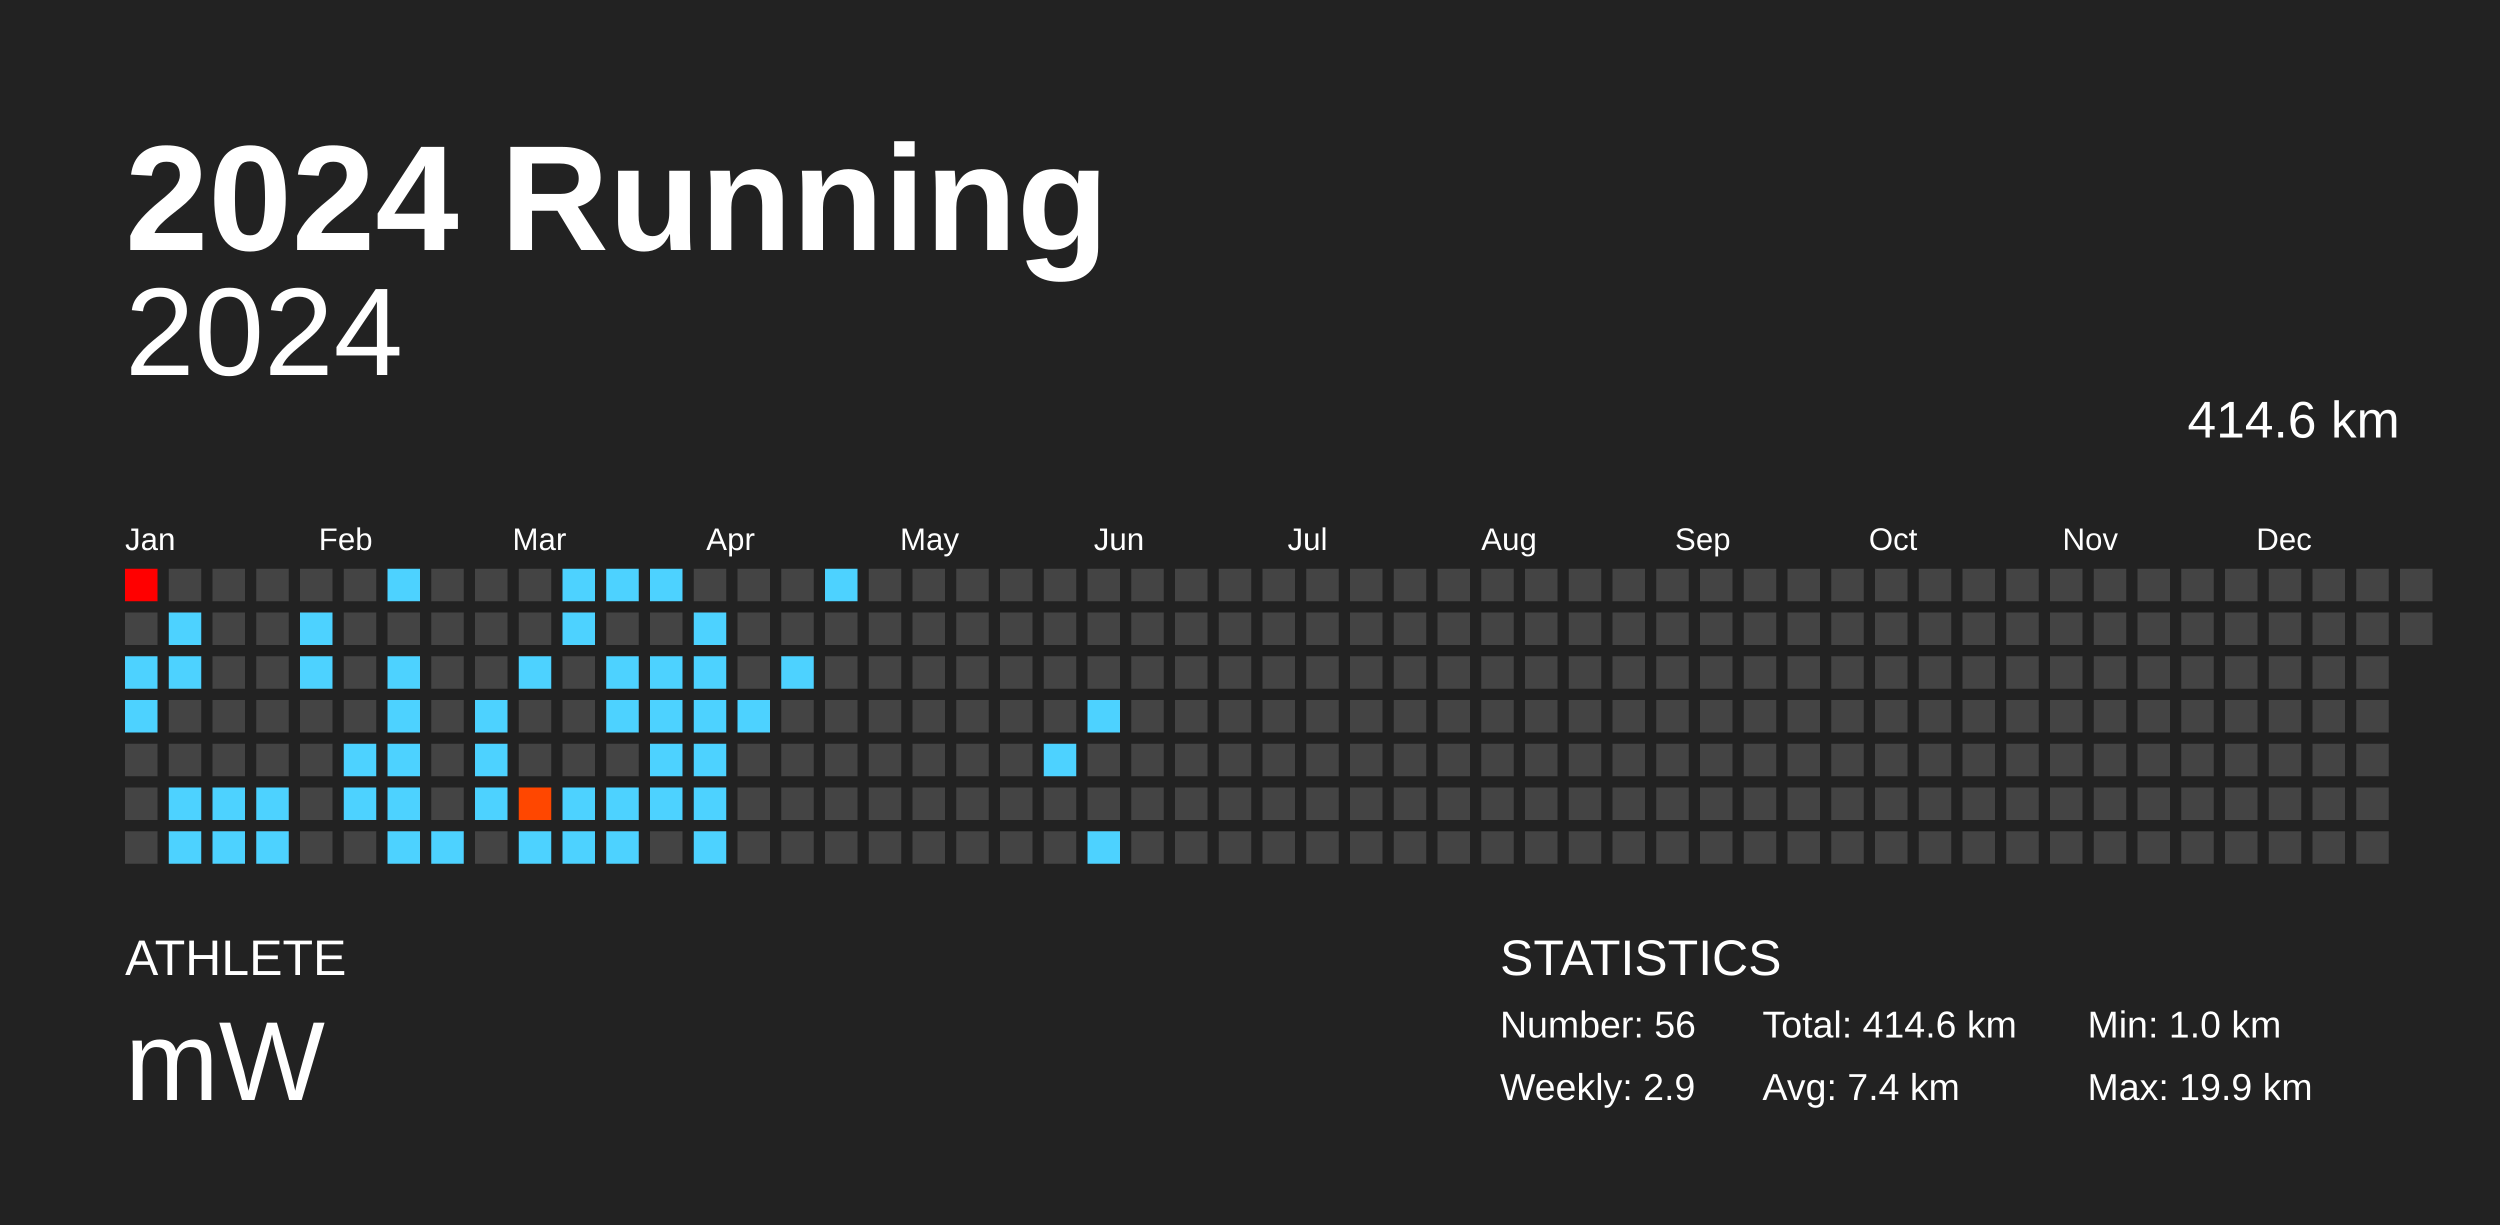
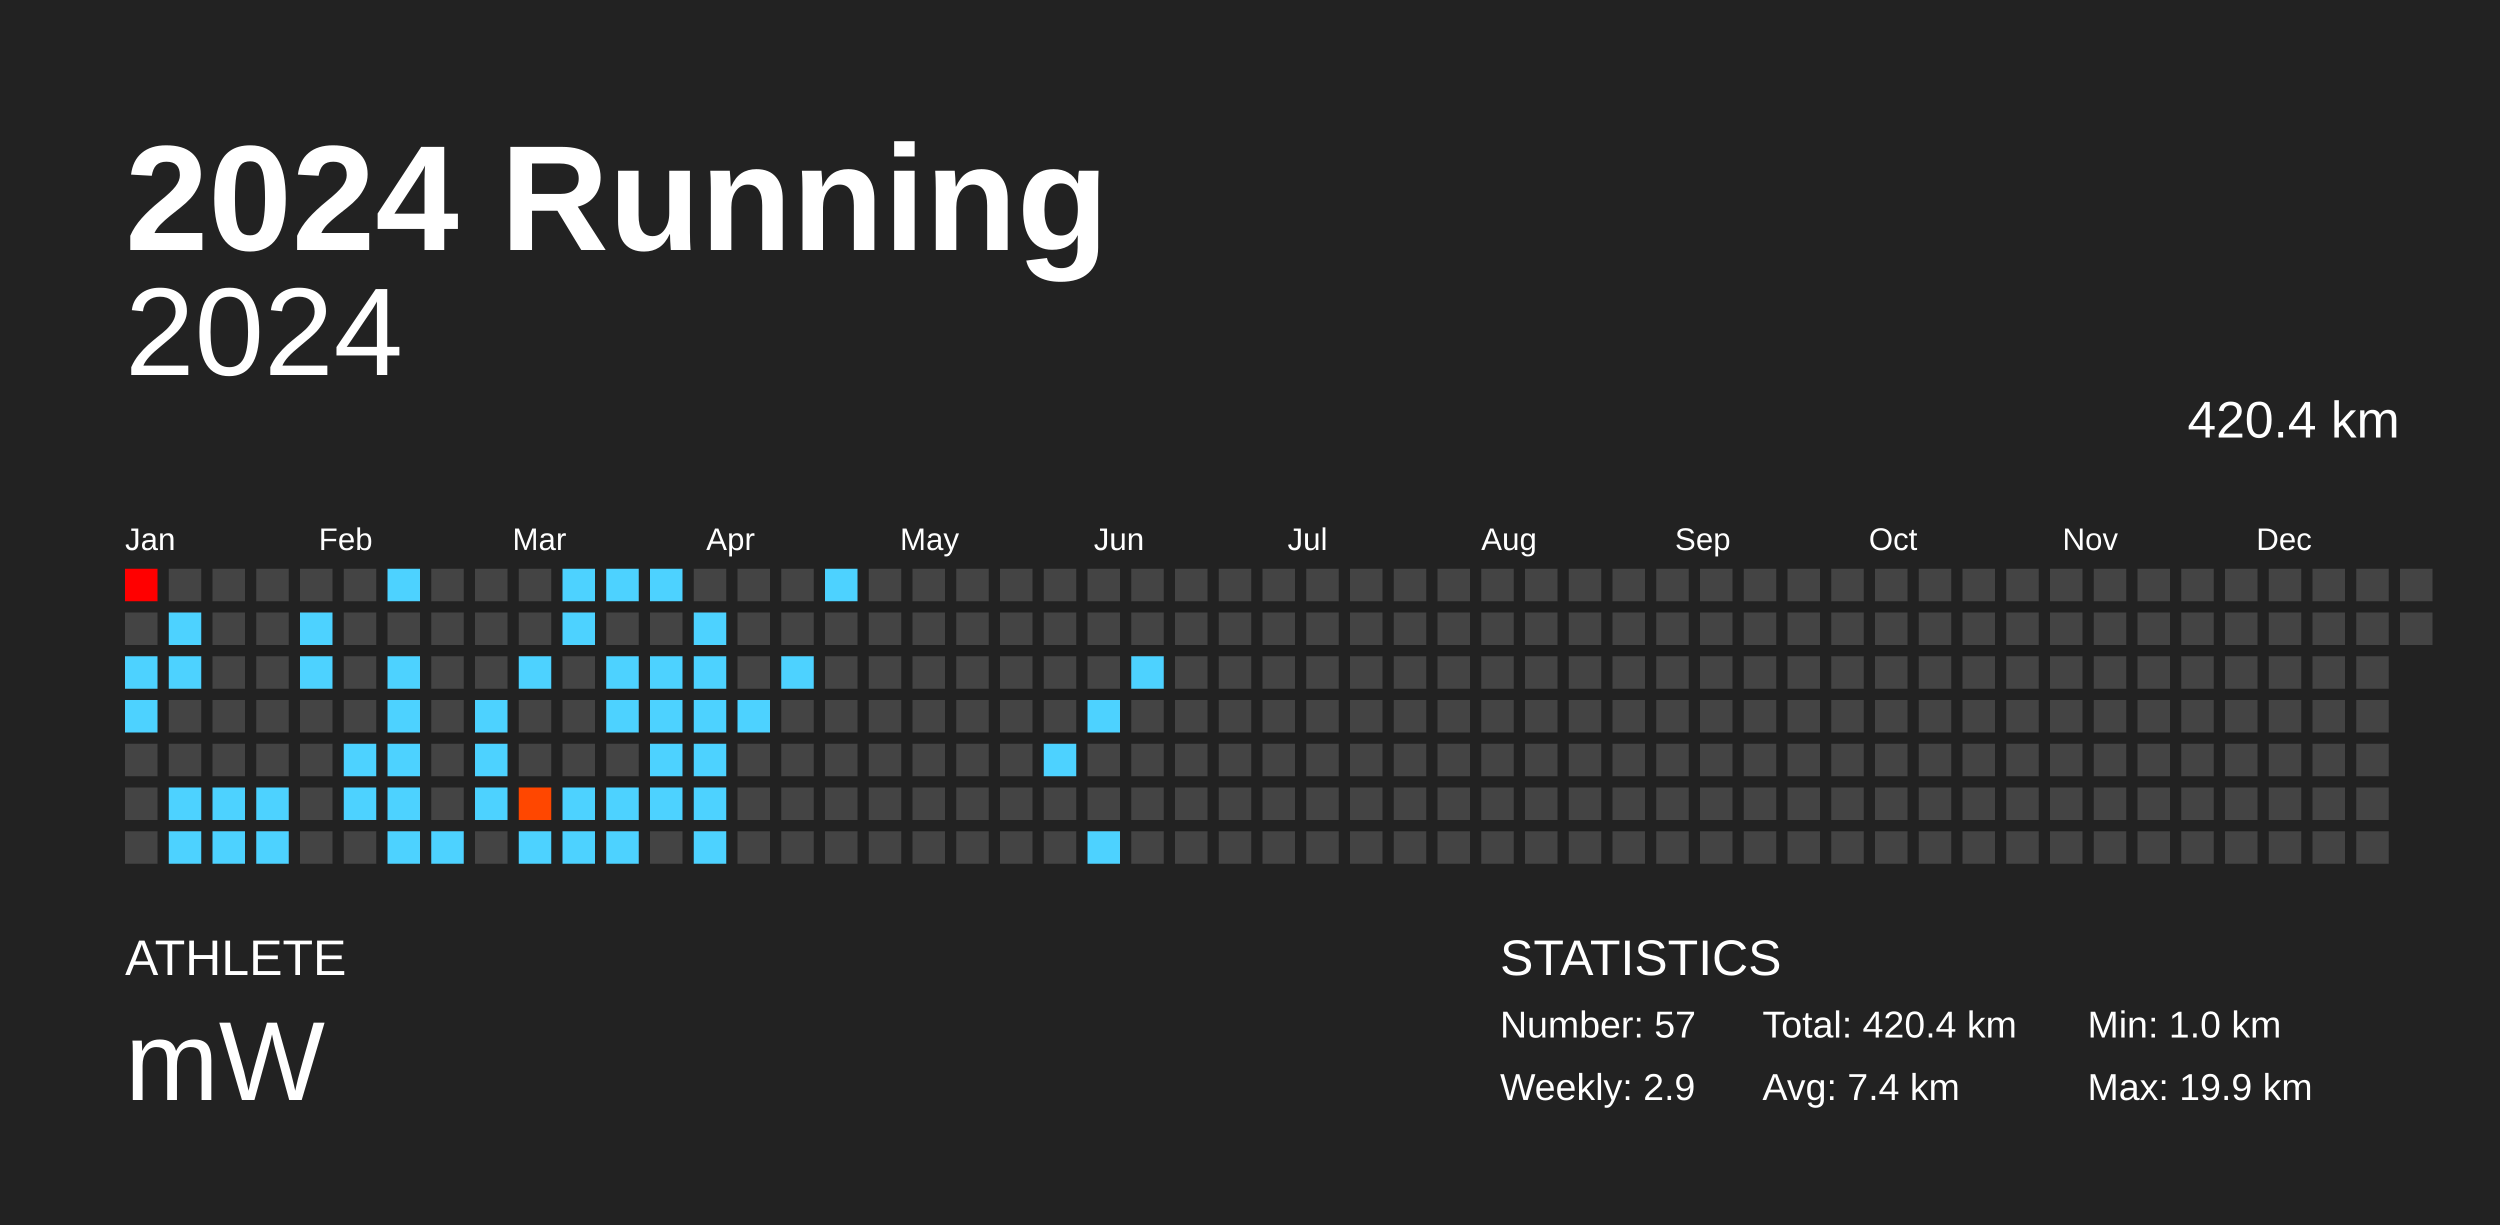
<svg xmlns="http://www.w3.org/2000/svg" baseProfile="full" height="98mm" version="1.1" viewBox="0,0,200,98" width="200mm">
  <defs />
  <rect fill="#222222" height="98" width="200" x="0" y="0" />
  <text fill="#FFFFFF" style="font-size:12px; font-family:Arial; font-weight:bold;" x="10" y="20">2024 Running</text>
  <text fill="#FFFFFF" style="font-size:4px; font-family:Arial" x="10" y="78">ATHLETE</text>
  <text fill="#FFFFFF" style="font-size:9px; font-family:Arial" x="10" y="88">mW</text>
  <text fill="#FFFFFF" style="font-size:4px; font-family:Arial" x="120" y="78">STATISTICS</text>
-   <text fill="#FFFFFF" style="font-size:3px; font-family:Arial" x="120" y="83">Number: 56</text>
+   <text fill="#FFFFFF" style="font-size:3px; font-family:Arial" x="120" y="83">Number: 57</text>
  <text fill="#FFFFFF" style="font-size:3px; font-family:Arial" x="120" y="88">Weekly: 2.9</text>
-   <text fill="#FFFFFF" style="font-size:3px; font-family:Arial" x="141" y="83">Total: 414.6 km</text>
+   <text fill="#FFFFFF" style="font-size:3px; font-family:Arial" x="141" y="83">Total: 420.4 km</text>
  <text fill="#FFFFFF" style="font-size:3px; font-family:Arial" x="141" y="88">Avg: 7.4 km</text>
  <text fill="#FFFFFF" style="font-size:3px; font-family:Arial" x="167" y="83">Min: 1.0 km</text>
  <text fill="#FFFFFF" style="font-size:3px; font-family:Arial" x="167" y="88">Max: 19.9 km</text>
  <text alignment-baseline="hanging" fill="#FFFFFF" style="font-size:10.0px; font-family:Arial;" x="10" y="30">2024</text>
-   <text alignment-baseline="hanging" fill="#FFFFFF" style="font-size:4.125px; font-family:Arial;" x="175" y="35">414.6 km</text>
+   <text alignment-baseline="hanging" fill="#FFFFFF" style="font-size:4.125px; font-family:Arial;" x="175" y="35">420.4 km</text>
  <text fill="#FFFFFF" style="font-size:2.5px; font-family:Arial" x="10.0" y="44">Jan</text>
  <text fill="#FFFFFF" style="font-size:2.5px; font-family:Arial" x="25.5" y="44">Feb</text>
  <text fill="#FFFFFF" style="font-size:2.5px; font-family:Arial" x="41.0" y="44">Mar</text>
  <text fill="#FFFFFF" style="font-size:2.5px; font-family:Arial" x="56.5" y="44">Apr</text>
  <text fill="#FFFFFF" style="font-size:2.5px; font-family:Arial" x="72.0" y="44">May</text>
  <text fill="#FFFFFF" style="font-size:2.5px; font-family:Arial" x="87.5" y="44">Jun</text>
  <text fill="#FFFFFF" style="font-size:2.5px; font-family:Arial" x="103.0" y="44">Jul</text>
  <text fill="#FFFFFF" style="font-size:2.5px; font-family:Arial" x="118.5" y="44">Aug</text>
  <text fill="#FFFFFF" style="font-size:2.5px; font-family:Arial" x="134.0" y="44">Sep</text>
  <text fill="#FFFFFF" style="font-size:2.5px; font-family:Arial" x="149.5" y="44">Oct</text>
  <text fill="#FFFFFF" style="font-size:2.5px; font-family:Arial" x="165.0" y="44">Nov</text>
  <text fill="#FFFFFF" style="font-size:2.5px; font-family:Arial" x="180.5" y="44">Dec</text>
  <rect fill="red" height="2.6" width="2.6" x="10.0" y="45.5" />
  <rect fill="#444444" height="2.6" width="2.6" x="10.0" y="49.0" />
  <rect fill="#4dd2ff" height="2.6" width="2.6" x="10.0" y="52.5" />
  <rect fill="#4dd2ff" height="2.6" width="2.6" x="10.0" y="56.0" />
  <rect fill="#444444" height="2.6" width="2.6" x="10.0" y="59.5" />
  <rect fill="#444444" height="2.6" width="2.6" x="10.0" y="63.0" />
  <rect fill="#444444" height="2.6" width="2.6" x="10.0" y="66.5" />
  <rect fill="#444444" height="2.6" width="2.6" x="13.5" y="45.5" />
  <rect fill="#4dd2ff" height="2.6" width="2.6" x="13.5" y="49.0" />
  <rect fill="#4dd2ff" height="2.6" width="2.6" x="13.5" y="52.5" />
  <rect fill="#444444" height="2.6" width="2.6" x="13.5" y="56.0" />
  <rect fill="#444444" height="2.6" width="2.6" x="13.5" y="59.5" />
  <rect fill="#4dd2ff" height="2.6" width="2.6" x="13.5" y="63.0" />
  <rect fill="#4dd2ff" height="2.6" width="2.6" x="13.5" y="66.5" />
  <rect fill="#444444" height="2.6" width="2.6" x="17.0" y="45.5" />
  <rect fill="#444444" height="2.6" width="2.6" x="17.0" y="49.0" />
  <rect fill="#444444" height="2.6" width="2.6" x="17.0" y="52.5" />
  <rect fill="#444444" height="2.6" width="2.6" x="17.0" y="56.0" />
  <rect fill="#444444" height="2.6" width="2.6" x="17.0" y="59.5" />
  <rect fill="#4dd2ff" height="2.6" width="2.6" x="17.0" y="63.0" />
  <rect fill="#4dd2ff" height="2.6" width="2.6" x="17.0" y="66.5" />
  <rect fill="#444444" height="2.6" width="2.6" x="20.5" y="45.5" />
  <rect fill="#444444" height="2.6" width="2.6" x="20.5" y="49.0" />
  <rect fill="#444444" height="2.6" width="2.6" x="20.5" y="52.5" />
  <rect fill="#444444" height="2.6" width="2.6" x="20.5" y="56.0" />
  <rect fill="#444444" height="2.6" width="2.6" x="20.5" y="59.5" />
  <rect fill="#4dd2ff" height="2.6" width="2.6" x="20.5" y="63.0" />
  <rect fill="#4dd2ff" height="2.6" width="2.6" x="20.5" y="66.5" />
  <rect fill="#444444" height="2.6" width="2.6" x="24.0" y="45.5" />
  <rect fill="#4dd2ff" height="2.6" width="2.6" x="24.0" y="49.0" />
  <rect fill="#4dd2ff" height="2.6" width="2.6" x="24.0" y="52.5" />
  <rect fill="#444444" height="2.6" width="2.6" x="24.0" y="56.0" />
  <rect fill="#444444" height="2.6" width="2.6" x="24.0" y="59.5" />
  <rect fill="#444444" height="2.6" width="2.6" x="24.0" y="63.0" />
  <rect fill="#444444" height="2.6" width="2.6" x="24.0" y="66.5" />
  <rect fill="#444444" height="2.6" width="2.6" x="27.5" y="45.5" />
  <rect fill="#444444" height="2.6" width="2.6" x="27.5" y="49.0" />
  <rect fill="#444444" height="2.6" width="2.6" x="27.5" y="52.5" />
  <rect fill="#444444" height="2.6" width="2.6" x="27.5" y="56.0" />
  <rect fill="#4dd2ff" height="2.6" width="2.6" x="27.5" y="59.5" />
  <rect fill="#4dd2ff" height="2.6" width="2.6" x="27.5" y="63.0" />
  <rect fill="#444444" height="2.6" width="2.6" x="27.5" y="66.5" />
  <rect fill="#4dd2ff" height="2.6" width="2.6" x="31.0" y="45.5" />
  <rect fill="#444444" height="2.6" width="2.6" x="31.0" y="49.0" />
  <rect fill="#4dd2ff" height="2.6" width="2.6" x="31.0" y="52.5" />
  <rect fill="#4dd2ff" height="2.6" width="2.6" x="31.0" y="56.0" />
  <rect fill="#4dd2ff" height="2.6" width="2.6" x="31.0" y="59.5" />
  <rect fill="#4dd2ff" height="2.6" width="2.6" x="31.0" y="63.0" />
  <rect fill="#4dd2ff" height="2.6" width="2.6" x="31.0" y="66.5" />
  <rect fill="#444444" height="2.6" width="2.6" x="34.5" y="45.5" />
  <rect fill="#444444" height="2.6" width="2.6" x="34.5" y="49.0" />
  <rect fill="#444444" height="2.6" width="2.6" x="34.5" y="52.5" />
  <rect fill="#444444" height="2.6" width="2.6" x="34.5" y="56.0" />
  <rect fill="#444444" height="2.6" width="2.6" x="34.5" y="59.5" />
  <rect fill="#444444" height="2.6" width="2.6" x="34.5" y="63.0" />
  <rect fill="#4dd2ff" height="2.6" width="2.6" x="34.5" y="66.5" />
  <rect fill="#444444" height="2.6" width="2.6" x="38.0" y="45.5" />
  <rect fill="#444444" height="2.6" width="2.6" x="38.0" y="49.0" />
  <rect fill="#444444" height="2.6" width="2.6" x="38.0" y="52.5" />
  <rect fill="#4dd2ff" height="2.6" width="2.6" x="38.0" y="56.0" />
  <rect fill="#4dd2ff" height="2.6" width="2.6" x="38.0" y="59.5" />
  <rect fill="#4dd2ff" height="2.6" width="2.6" x="38.0" y="63.0" />
  <rect fill="#444444" height="2.6" width="2.6" x="38.0" y="66.5" />
  <rect fill="#444444" height="2.6" width="2.6" x="41.5" y="45.5" />
  <rect fill="#444444" height="2.6" width="2.6" x="41.5" y="49.0" />
  <rect fill="#4dd2ff" height="2.6" width="2.6" x="41.5" y="52.5" />
  <rect fill="#444444" height="2.6" width="2.6" x="41.5" y="56.0" />
  <rect fill="#444444" height="2.6" width="2.6" x="41.5" y="59.5" />
  <rect fill="#ff4700" height="2.6" width="2.6" x="41.5" y="63.0" />
  <rect fill="#4dd2ff" height="2.6" width="2.6" x="41.5" y="66.5" />
  <rect fill="#4dd2ff" height="2.6" width="2.6" x="45.0" y="45.5" />
  <rect fill="#4dd2ff" height="2.6" width="2.6" x="45.0" y="49.0" />
  <rect fill="#444444" height="2.6" width="2.6" x="45.0" y="52.5" />
  <rect fill="#444444" height="2.6" width="2.6" x="45.0" y="56.0" />
  <rect fill="#444444" height="2.6" width="2.6" x="45.0" y="59.5" />
  <rect fill="#4dd2ff" height="2.6" width="2.6" x="45.0" y="63.0" />
  <rect fill="#4dd2ff" height="2.6" width="2.6" x="45.0" y="66.5" />
  <rect fill="#4dd2ff" height="2.6" width="2.6" x="48.5" y="45.5" />
  <rect fill="#444444" height="2.6" width="2.6" x="48.5" y="49.0" />
  <rect fill="#4dd2ff" height="2.6" width="2.6" x="48.5" y="52.5" />
  <rect fill="#4dd2ff" height="2.6" width="2.6" x="48.5" y="56.0" />
  <rect fill="#444444" height="2.6" width="2.6" x="48.5" y="59.5" />
  <rect fill="#4dd2ff" height="2.6" width="2.6" x="48.5" y="63.0" />
  <rect fill="#4dd2ff" height="2.6" width="2.6" x="48.5" y="66.5" />
  <rect fill="#4dd2ff" height="2.6" width="2.6" x="52.0" y="45.5" />
  <rect fill="#444444" height="2.6" width="2.6" x="52.0" y="49.0" />
  <rect fill="#4dd2ff" height="2.6" width="2.6" x="52.0" y="52.5" />
  <rect fill="#4dd2ff" height="2.6" width="2.6" x="52.0" y="56.0" />
  <rect fill="#4dd2ff" height="2.6" width="2.6" x="52.0" y="59.5" />
  <rect fill="#4dd2ff" height="2.6" width="2.6" x="52.0" y="63.0" />
  <rect fill="#444444" height="2.6" width="2.6" x="52.0" y="66.5" />
  <rect fill="#444444" height="2.6" width="2.6" x="55.5" y="45.5" />
  <rect fill="#4dd2ff" height="2.6" width="2.6" x="55.5" y="49.0" />
  <rect fill="#4dd2ff" height="2.6" width="2.6" x="55.5" y="52.5" />
  <rect fill="#4dd2ff" height="2.6" width="2.6" x="55.5" y="56.0" />
  <rect fill="#4dd2ff" height="2.6" width="2.6" x="55.5" y="59.5" />
  <rect fill="#4dd2ff" height="2.6" width="2.6" x="55.5" y="63.0" />
  <rect fill="#4dd2ff" height="2.6" width="2.6" x="55.5" y="66.5" />
  <rect fill="#444444" height="2.6" width="2.6" x="59.0" y="45.5" />
  <rect fill="#444444" height="2.6" width="2.6" x="59.0" y="49.0" />
  <rect fill="#444444" height="2.6" width="2.6" x="59.0" y="52.5" />
  <rect fill="#4dd2ff" height="2.6" width="2.6" x="59.0" y="56.0" />
  <rect fill="#444444" height="2.6" width="2.6" x="59.0" y="59.5" />
  <rect fill="#444444" height="2.6" width="2.6" x="59.0" y="63.0" />
  <rect fill="#444444" height="2.6" width="2.6" x="59.0" y="66.5" />
  <rect fill="#444444" height="2.6" width="2.6" x="62.5" y="45.5" />
  <rect fill="#444444" height="2.6" width="2.6" x="62.5" y="49.0" />
  <rect fill="#4dd2ff" height="2.6" width="2.6" x="62.5" y="52.5" />
  <rect fill="#444444" height="2.6" width="2.6" x="62.5" y="56.0" />
  <rect fill="#444444" height="2.6" width="2.6" x="62.5" y="59.5" />
  <rect fill="#444444" height="2.6" width="2.6" x="62.5" y="63.0" />
  <rect fill="#444444" height="2.6" width="2.6" x="62.5" y="66.5" />
  <rect fill="#4dd2ff" height="2.6" width="2.6" x="66.0" y="45.5" />
  <rect fill="#444444" height="2.6" width="2.6" x="66.0" y="49.0" />
  <rect fill="#444444" height="2.6" width="2.6" x="66.0" y="52.5" />
  <rect fill="#444444" height="2.6" width="2.6" x="66.0" y="56.0" />
  <rect fill="#444444" height="2.6" width="2.6" x="66.0" y="59.5" />
  <rect fill="#444444" height="2.6" width="2.6" x="66.0" y="63.0" />
  <rect fill="#444444" height="2.6" width="2.6" x="66.0" y="66.5" />
  <rect fill="#444444" height="2.6" width="2.6" x="69.5" y="45.5" />
  <rect fill="#444444" height="2.6" width="2.6" x="69.5" y="49.0" />
  <rect fill="#444444" height="2.6" width="2.6" x="69.5" y="52.5" />
  <rect fill="#444444" height="2.6" width="2.6" x="69.5" y="56.0" />
  <rect fill="#444444" height="2.6" width="2.6" x="69.5" y="59.5" />
  <rect fill="#444444" height="2.6" width="2.6" x="69.5" y="63.0" />
  <rect fill="#444444" height="2.6" width="2.6" x="69.5" y="66.5" />
  <rect fill="#444444" height="2.6" width="2.6" x="73.0" y="45.5" />
  <rect fill="#444444" height="2.6" width="2.6" x="73.0" y="49.0" />
  <rect fill="#444444" height="2.6" width="2.6" x="73.0" y="52.5" />
  <rect fill="#444444" height="2.6" width="2.6" x="73.0" y="56.0" />
  <rect fill="#444444" height="2.6" width="2.6" x="73.0" y="59.5" />
  <rect fill="#444444" height="2.6" width="2.6" x="73.0" y="63.0" />
  <rect fill="#444444" height="2.6" width="2.6" x="73.0" y="66.5" />
  <rect fill="#444444" height="2.6" width="2.6" x="76.5" y="45.5" />
  <rect fill="#444444" height="2.6" width="2.6" x="76.5" y="49.0" />
  <rect fill="#444444" height="2.6" width="2.6" x="76.5" y="52.5" />
  <rect fill="#444444" height="2.6" width="2.6" x="76.5" y="56.0" />
  <rect fill="#444444" height="2.6" width="2.6" x="76.5" y="59.5" />
  <rect fill="#444444" height="2.6" width="2.6" x="76.5" y="63.0" />
  <rect fill="#444444" height="2.6" width="2.6" x="76.5" y="66.5" />
  <rect fill="#444444" height="2.6" width="2.6" x="80.0" y="45.5" />
  <rect fill="#444444" height="2.6" width="2.6" x="80.0" y="49.0" />
  <rect fill="#444444" height="2.6" width="2.6" x="80.0" y="52.5" />
  <rect fill="#444444" height="2.6" width="2.6" x="80.0" y="56.0" />
  <rect fill="#444444" height="2.6" width="2.6" x="80.0" y="59.5" />
  <rect fill="#444444" height="2.6" width="2.6" x="80.0" y="63.0" />
  <rect fill="#444444" height="2.6" width="2.6" x="80.0" y="66.5" />
  <rect fill="#444444" height="2.6" width="2.6" x="83.5" y="45.5" />
  <rect fill="#444444" height="2.6" width="2.6" x="83.5" y="49.0" />
  <rect fill="#444444" height="2.6" width="2.6" x="83.5" y="52.5" />
  <rect fill="#444444" height="2.6" width="2.6" x="83.5" y="56.0" />
  <rect fill="#4dd2ff" height="2.6" width="2.6" x="83.5" y="59.5" />
  <rect fill="#444444" height="2.6" width="2.6" x="83.5" y="63.0" />
  <rect fill="#444444" height="2.6" width="2.6" x="83.5" y="66.5" />
  <rect fill="#444444" height="2.6" width="2.6" x="87.0" y="45.5" />
  <rect fill="#444444" height="2.6" width="2.6" x="87.0" y="49.0" />
  <rect fill="#444444" height="2.6" width="2.6" x="87.0" y="52.5" />
  <rect fill="#4dd2ff" height="2.6" width="2.6" x="87.0" y="56.0" />
  <rect fill="#444444" height="2.6" width="2.6" x="87.0" y="59.5" />
  <rect fill="#444444" height="2.6" width="2.6" x="87.0" y="63.0" />
  <rect fill="#4dd2ff" height="2.6" width="2.6" x="87.0" y="66.5" />
  <rect fill="#444444" height="2.6" width="2.6" x="90.5" y="45.5" />
  <rect fill="#444444" height="2.6" width="2.6" x="90.5" y="49.0" />
-   <rect fill="#444444" height="2.6" width="2.6" x="90.5" y="52.5" />
+   <rect fill="#4dd2ff" height="2.6" width="2.6" x="90.5" y="52.5" />
  <rect fill="#444444" height="2.6" width="2.6" x="90.5" y="56.0" />
  <rect fill="#444444" height="2.6" width="2.6" x="90.5" y="59.5" />
  <rect fill="#444444" height="2.6" width="2.6" x="90.5" y="63.0" />
  <rect fill="#444444" height="2.6" width="2.6" x="90.5" y="66.5" />
  <rect fill="#444444" height="2.6" width="2.6" x="94.0" y="45.5" />
  <rect fill="#444444" height="2.6" width="2.6" x="94.0" y="49.0" />
  <rect fill="#444444" height="2.6" width="2.6" x="94.0" y="52.5" />
  <rect fill="#444444" height="2.6" width="2.6" x="94.0" y="56.0" />
  <rect fill="#444444" height="2.6" width="2.6" x="94.0" y="59.5" />
  <rect fill="#444444" height="2.6" width="2.6" x="94.0" y="63.0" />
  <rect fill="#444444" height="2.6" width="2.6" x="94.0" y="66.5" />
  <rect fill="#444444" height="2.6" width="2.6" x="97.5" y="45.5" />
  <rect fill="#444444" height="2.6" width="2.6" x="97.5" y="49.0" />
  <rect fill="#444444" height="2.6" width="2.6" x="97.5" y="52.5" />
  <rect fill="#444444" height="2.6" width="2.6" x="97.5" y="56.0" />
  <rect fill="#444444" height="2.6" width="2.6" x="97.5" y="59.5" />
  <rect fill="#444444" height="2.6" width="2.6" x="97.5" y="63.0" />
  <rect fill="#444444" height="2.6" width="2.6" x="97.5" y="66.5" />
  <rect fill="#444444" height="2.6" width="2.6" x="101.0" y="45.5" />
  <rect fill="#444444" height="2.6" width="2.6" x="101.0" y="49.0" />
  <rect fill="#444444" height="2.6" width="2.6" x="101.0" y="52.5" />
  <rect fill="#444444" height="2.6" width="2.6" x="101.0" y="56.0" />
  <rect fill="#444444" height="2.6" width="2.6" x="101.0" y="59.5" />
  <rect fill="#444444" height="2.6" width="2.6" x="101.0" y="63.0" />
  <rect fill="#444444" height="2.6" width="2.6" x="101.0" y="66.5" />
  <rect fill="#444444" height="2.6" width="2.6" x="104.5" y="45.5" />
  <rect fill="#444444" height="2.6" width="2.6" x="104.5" y="49.0" />
  <rect fill="#444444" height="2.6" width="2.6" x="104.5" y="52.5" />
  <rect fill="#444444" height="2.6" width="2.6" x="104.5" y="56.0" />
  <rect fill="#444444" height="2.6" width="2.6" x="104.5" y="59.5" />
  <rect fill="#444444" height="2.6" width="2.6" x="104.5" y="63.0" />
  <rect fill="#444444" height="2.6" width="2.6" x="104.5" y="66.5" />
  <rect fill="#444444" height="2.6" width="2.6" x="108.0" y="45.5" />
  <rect fill="#444444" height="2.6" width="2.6" x="108.0" y="49.0" />
  <rect fill="#444444" height="2.6" width="2.6" x="108.0" y="52.5" />
  <rect fill="#444444" height="2.6" width="2.6" x="108.0" y="56.0" />
  <rect fill="#444444" height="2.6" width="2.6" x="108.0" y="59.5" />
  <rect fill="#444444" height="2.6" width="2.6" x="108.0" y="63.0" />
  <rect fill="#444444" height="2.6" width="2.6" x="108.0" y="66.5" />
  <rect fill="#444444" height="2.6" width="2.6" x="111.5" y="45.5" />
  <rect fill="#444444" height="2.6" width="2.6" x="111.5" y="49.0" />
  <rect fill="#444444" height="2.6" width="2.6" x="111.5" y="52.5" />
  <rect fill="#444444" height="2.6" width="2.6" x="111.5" y="56.0" />
  <rect fill="#444444" height="2.6" width="2.6" x="111.5" y="59.5" />
  <rect fill="#444444" height="2.6" width="2.6" x="111.5" y="63.0" />
  <rect fill="#444444" height="2.6" width="2.6" x="111.5" y="66.5" />
  <rect fill="#444444" height="2.6" width="2.6" x="115.0" y="45.5" />
  <rect fill="#444444" height="2.6" width="2.6" x="115.0" y="49.0" />
  <rect fill="#444444" height="2.6" width="2.6" x="115.0" y="52.5" />
  <rect fill="#444444" height="2.6" width="2.6" x="115.0" y="56.0" />
  <rect fill="#444444" height="2.6" width="2.6" x="115.0" y="59.5" />
  <rect fill="#444444" height="2.6" width="2.6" x="115.0" y="63.0" />
  <rect fill="#444444" height="2.6" width="2.6" x="115.0" y="66.5" />
  <rect fill="#444444" height="2.6" width="2.6" x="118.5" y="45.5" />
  <rect fill="#444444" height="2.6" width="2.6" x="118.5" y="49.0" />
  <rect fill="#444444" height="2.6" width="2.6" x="118.5" y="52.5" />
  <rect fill="#444444" height="2.6" width="2.6" x="118.5" y="56.0" />
  <rect fill="#444444" height="2.6" width="2.6" x="118.5" y="59.5" />
  <rect fill="#444444" height="2.6" width="2.6" x="118.5" y="63.0" />
  <rect fill="#444444" height="2.6" width="2.6" x="118.5" y="66.5" />
  <rect fill="#444444" height="2.6" width="2.6" x="122.0" y="45.5" />
  <rect fill="#444444" height="2.6" width="2.6" x="122.0" y="49.0" />
  <rect fill="#444444" height="2.6" width="2.6" x="122.0" y="52.5" />
  <rect fill="#444444" height="2.6" width="2.6" x="122.0" y="56.0" />
  <rect fill="#444444" height="2.6" width="2.6" x="122.0" y="59.5" />
  <rect fill="#444444" height="2.6" width="2.6" x="122.0" y="63.0" />
  <rect fill="#444444" height="2.6" width="2.6" x="122.0" y="66.5" />
  <rect fill="#444444" height="2.6" width="2.6" x="125.5" y="45.5" />
  <rect fill="#444444" height="2.6" width="2.6" x="125.5" y="49.0" />
  <rect fill="#444444" height="2.6" width="2.6" x="125.5" y="52.5" />
  <rect fill="#444444" height="2.6" width="2.6" x="125.5" y="56.0" />
  <rect fill="#444444" height="2.6" width="2.6" x="125.5" y="59.5" />
  <rect fill="#444444" height="2.6" width="2.6" x="125.5" y="63.0" />
  <rect fill="#444444" height="2.6" width="2.6" x="125.5" y="66.5" />
  <rect fill="#444444" height="2.6" width="2.6" x="129.0" y="45.5" />
  <rect fill="#444444" height="2.6" width="2.6" x="129.0" y="49.0" />
  <rect fill="#444444" height="2.6" width="2.6" x="129.0" y="52.5" />
  <rect fill="#444444" height="2.6" width="2.6" x="129.0" y="56.0" />
  <rect fill="#444444" height="2.6" width="2.6" x="129.0" y="59.5" />
  <rect fill="#444444" height="2.6" width="2.6" x="129.0" y="63.0" />
  <rect fill="#444444" height="2.6" width="2.6" x="129.0" y="66.5" />
  <rect fill="#444444" height="2.6" width="2.6" x="132.5" y="45.5" />
  <rect fill="#444444" height="2.6" width="2.6" x="132.5" y="49.0" />
  <rect fill="#444444" height="2.6" width="2.6" x="132.5" y="52.5" />
  <rect fill="#444444" height="2.6" width="2.6" x="132.5" y="56.0" />
  <rect fill="#444444" height="2.6" width="2.6" x="132.5" y="59.5" />
  <rect fill="#444444" height="2.6" width="2.6" x="132.5" y="63.0" />
  <rect fill="#444444" height="2.6" width="2.6" x="132.5" y="66.5" />
  <rect fill="#444444" height="2.6" width="2.6" x="136.0" y="45.5" />
  <rect fill="#444444" height="2.6" width="2.6" x="136.0" y="49.0" />
  <rect fill="#444444" height="2.6" width="2.6" x="136.0" y="52.5" />
  <rect fill="#444444" height="2.6" width="2.6" x="136.0" y="56.0" />
  <rect fill="#444444" height="2.6" width="2.6" x="136.0" y="59.5" />
  <rect fill="#444444" height="2.6" width="2.6" x="136.0" y="63.0" />
  <rect fill="#444444" height="2.6" width="2.6" x="136.0" y="66.5" />
  <rect fill="#444444" height="2.6" width="2.6" x="139.5" y="45.5" />
  <rect fill="#444444" height="2.6" width="2.6" x="139.5" y="49.0" />
  <rect fill="#444444" height="2.6" width="2.6" x="139.5" y="52.5" />
  <rect fill="#444444" height="2.6" width="2.6" x="139.5" y="56.0" />
  <rect fill="#444444" height="2.6" width="2.6" x="139.5" y="59.5" />
  <rect fill="#444444" height="2.6" width="2.6" x="139.5" y="63.0" />
  <rect fill="#444444" height="2.6" width="2.6" x="139.5" y="66.5" />
  <rect fill="#444444" height="2.6" width="2.6" x="143.0" y="45.5" />
  <rect fill="#444444" height="2.6" width="2.6" x="143.0" y="49.0" />
  <rect fill="#444444" height="2.6" width="2.6" x="143.0" y="52.5" />
  <rect fill="#444444" height="2.6" width="2.6" x="143.0" y="56.0" />
  <rect fill="#444444" height="2.6" width="2.6" x="143.0" y="59.5" />
  <rect fill="#444444" height="2.6" width="2.6" x="143.0" y="63.0" />
  <rect fill="#444444" height="2.6" width="2.6" x="143.0" y="66.5" />
  <rect fill="#444444" height="2.6" width="2.6" x="146.5" y="45.5" />
  <rect fill="#444444" height="2.6" width="2.6" x="146.5" y="49.0" />
  <rect fill="#444444" height="2.6" width="2.6" x="146.5" y="52.5" />
  <rect fill="#444444" height="2.6" width="2.6" x="146.5" y="56.0" />
  <rect fill="#444444" height="2.6" width="2.6" x="146.5" y="59.5" />
  <rect fill="#444444" height="2.6" width="2.6" x="146.5" y="63.0" />
  <rect fill="#444444" height="2.6" width="2.6" x="146.5" y="66.5" />
  <rect fill="#444444" height="2.6" width="2.6" x="150.0" y="45.5" />
  <rect fill="#444444" height="2.6" width="2.6" x="150.0" y="49.0" />
  <rect fill="#444444" height="2.6" width="2.6" x="150.0" y="52.5" />
  <rect fill="#444444" height="2.6" width="2.6" x="150.0" y="56.0" />
  <rect fill="#444444" height="2.6" width="2.6" x="150.0" y="59.5" />
  <rect fill="#444444" height="2.6" width="2.6" x="150.0" y="63.0" />
  <rect fill="#444444" height="2.6" width="2.6" x="150.0" y="66.5" />
  <rect fill="#444444" height="2.6" width="2.6" x="153.5" y="45.5" />
  <rect fill="#444444" height="2.6" width="2.6" x="153.5" y="49.0" />
  <rect fill="#444444" height="2.6" width="2.6" x="153.5" y="52.5" />
  <rect fill="#444444" height="2.6" width="2.6" x="153.5" y="56.0" />
  <rect fill="#444444" height="2.6" width="2.6" x="153.5" y="59.5" />
  <rect fill="#444444" height="2.6" width="2.6" x="153.5" y="63.0" />
  <rect fill="#444444" height="2.6" width="2.6" x="153.5" y="66.5" />
  <rect fill="#444444" height="2.6" width="2.6" x="157.0" y="45.5" />
  <rect fill="#444444" height="2.6" width="2.6" x="157.0" y="49.0" />
  <rect fill="#444444" height="2.6" width="2.6" x="157.0" y="52.5" />
  <rect fill="#444444" height="2.6" width="2.6" x="157.0" y="56.0" />
  <rect fill="#444444" height="2.6" width="2.6" x="157.0" y="59.5" />
  <rect fill="#444444" height="2.6" width="2.6" x="157.0" y="63.0" />
  <rect fill="#444444" height="2.6" width="2.6" x="157.0" y="66.5" />
  <rect fill="#444444" height="2.6" width="2.6" x="160.5" y="45.5" />
  <rect fill="#444444" height="2.6" width="2.6" x="160.5" y="49.0" />
  <rect fill="#444444" height="2.6" width="2.6" x="160.5" y="52.5" />
  <rect fill="#444444" height="2.6" width="2.6" x="160.5" y="56.0" />
  <rect fill="#444444" height="2.6" width="2.6" x="160.5" y="59.5" />
  <rect fill="#444444" height="2.6" width="2.6" x="160.5" y="63.0" />
  <rect fill="#444444" height="2.6" width="2.6" x="160.5" y="66.5" />
  <rect fill="#444444" height="2.6" width="2.6" x="164.0" y="45.5" />
  <rect fill="#444444" height="2.6" width="2.6" x="164.0" y="49.0" />
  <rect fill="#444444" height="2.6" width="2.6" x="164.0" y="52.5" />
  <rect fill="#444444" height="2.6" width="2.6" x="164.0" y="56.0" />
  <rect fill="#444444" height="2.6" width="2.6" x="164.0" y="59.5" />
  <rect fill="#444444" height="2.6" width="2.6" x="164.0" y="63.0" />
  <rect fill="#444444" height="2.6" width="2.6" x="164.0" y="66.5" />
  <rect fill="#444444" height="2.6" width="2.6" x="167.5" y="45.5" />
  <rect fill="#444444" height="2.6" width="2.6" x="167.5" y="49.0" />
  <rect fill="#444444" height="2.6" width="2.6" x="167.5" y="52.5" />
  <rect fill="#444444" height="2.6" width="2.6" x="167.5" y="56.0" />
  <rect fill="#444444" height="2.6" width="2.6" x="167.5" y="59.5" />
  <rect fill="#444444" height="2.6" width="2.6" x="167.5" y="63.0" />
  <rect fill="#444444" height="2.6" width="2.6" x="167.5" y="66.5" />
  <rect fill="#444444" height="2.6" width="2.6" x="171.0" y="45.5" />
  <rect fill="#444444" height="2.6" width="2.6" x="171.0" y="49.0" />
  <rect fill="#444444" height="2.6" width="2.6" x="171.0" y="52.5" />
  <rect fill="#444444" height="2.6" width="2.6" x="171.0" y="56.0" />
  <rect fill="#444444" height="2.6" width="2.6" x="171.0" y="59.5" />
  <rect fill="#444444" height="2.6" width="2.6" x="171.0" y="63.0" />
  <rect fill="#444444" height="2.6" width="2.6" x="171.0" y="66.5" />
  <rect fill="#444444" height="2.6" width="2.6" x="174.5" y="45.5" />
  <rect fill="#444444" height="2.6" width="2.6" x="174.5" y="49.0" />
  <rect fill="#444444" height="2.6" width="2.6" x="174.5" y="52.5" />
  <rect fill="#444444" height="2.6" width="2.6" x="174.5" y="56.0" />
  <rect fill="#444444" height="2.6" width="2.6" x="174.5" y="59.5" />
  <rect fill="#444444" height="2.6" width="2.6" x="174.5" y="63.0" />
  <rect fill="#444444" height="2.6" width="2.6" x="174.5" y="66.5" />
  <rect fill="#444444" height="2.6" width="2.6" x="178.0" y="45.5" />
  <rect fill="#444444" height="2.6" width="2.6" x="178.0" y="49.0" />
  <rect fill="#444444" height="2.6" width="2.6" x="178.0" y="52.5" />
  <rect fill="#444444" height="2.6" width="2.6" x="178.0" y="56.0" />
  <rect fill="#444444" height="2.6" width="2.6" x="178.0" y="59.5" />
  <rect fill="#444444" height="2.6" width="2.6" x="178.0" y="63.0" />
  <rect fill="#444444" height="2.6" width="2.6" x="178.0" y="66.5" />
  <rect fill="#444444" height="2.6" width="2.6" x="181.5" y="45.5" />
  <rect fill="#444444" height="2.6" width="2.6" x="181.5" y="49.0" />
  <rect fill="#444444" height="2.6" width="2.6" x="181.5" y="52.5" />
  <rect fill="#444444" height="2.6" width="2.6" x="181.5" y="56.0" />
  <rect fill="#444444" height="2.6" width="2.6" x="181.5" y="59.5" />
  <rect fill="#444444" height="2.6" width="2.6" x="181.5" y="63.0" />
  <rect fill="#444444" height="2.6" width="2.6" x="181.5" y="66.5" />
  <rect fill="#444444" height="2.6" width="2.6" x="185.0" y="45.5" />
  <rect fill="#444444" height="2.6" width="2.6" x="185.0" y="49.0" />
  <rect fill="#444444" height="2.6" width="2.6" x="185.0" y="52.5" />
  <rect fill="#444444" height="2.6" width="2.6" x="185.0" y="56.0" />
  <rect fill="#444444" height="2.6" width="2.6" x="185.0" y="59.5" />
  <rect fill="#444444" height="2.6" width="2.6" x="185.0" y="63.0" />
  <rect fill="#444444" height="2.6" width="2.6" x="185.0" y="66.5" />
  <rect fill="#444444" height="2.6" width="2.6" x="188.5" y="45.5" />
  <rect fill="#444444" height="2.6" width="2.6" x="188.5" y="49.0" />
  <rect fill="#444444" height="2.6" width="2.6" x="188.5" y="52.5" />
  <rect fill="#444444" height="2.6" width="2.6" x="188.5" y="56.0" />
  <rect fill="#444444" height="2.6" width="2.6" x="188.5" y="59.5" />
  <rect fill="#444444" height="2.6" width="2.6" x="188.5" y="63.0" />
  <rect fill="#444444" height="2.6" width="2.6" x="188.5" y="66.5" />
  <rect fill="#444444" height="2.6" width="2.6" x="192.0" y="45.5" />
  <rect fill="#444444" height="2.6" width="2.6" x="192.0" y="49.0" />
</svg>
